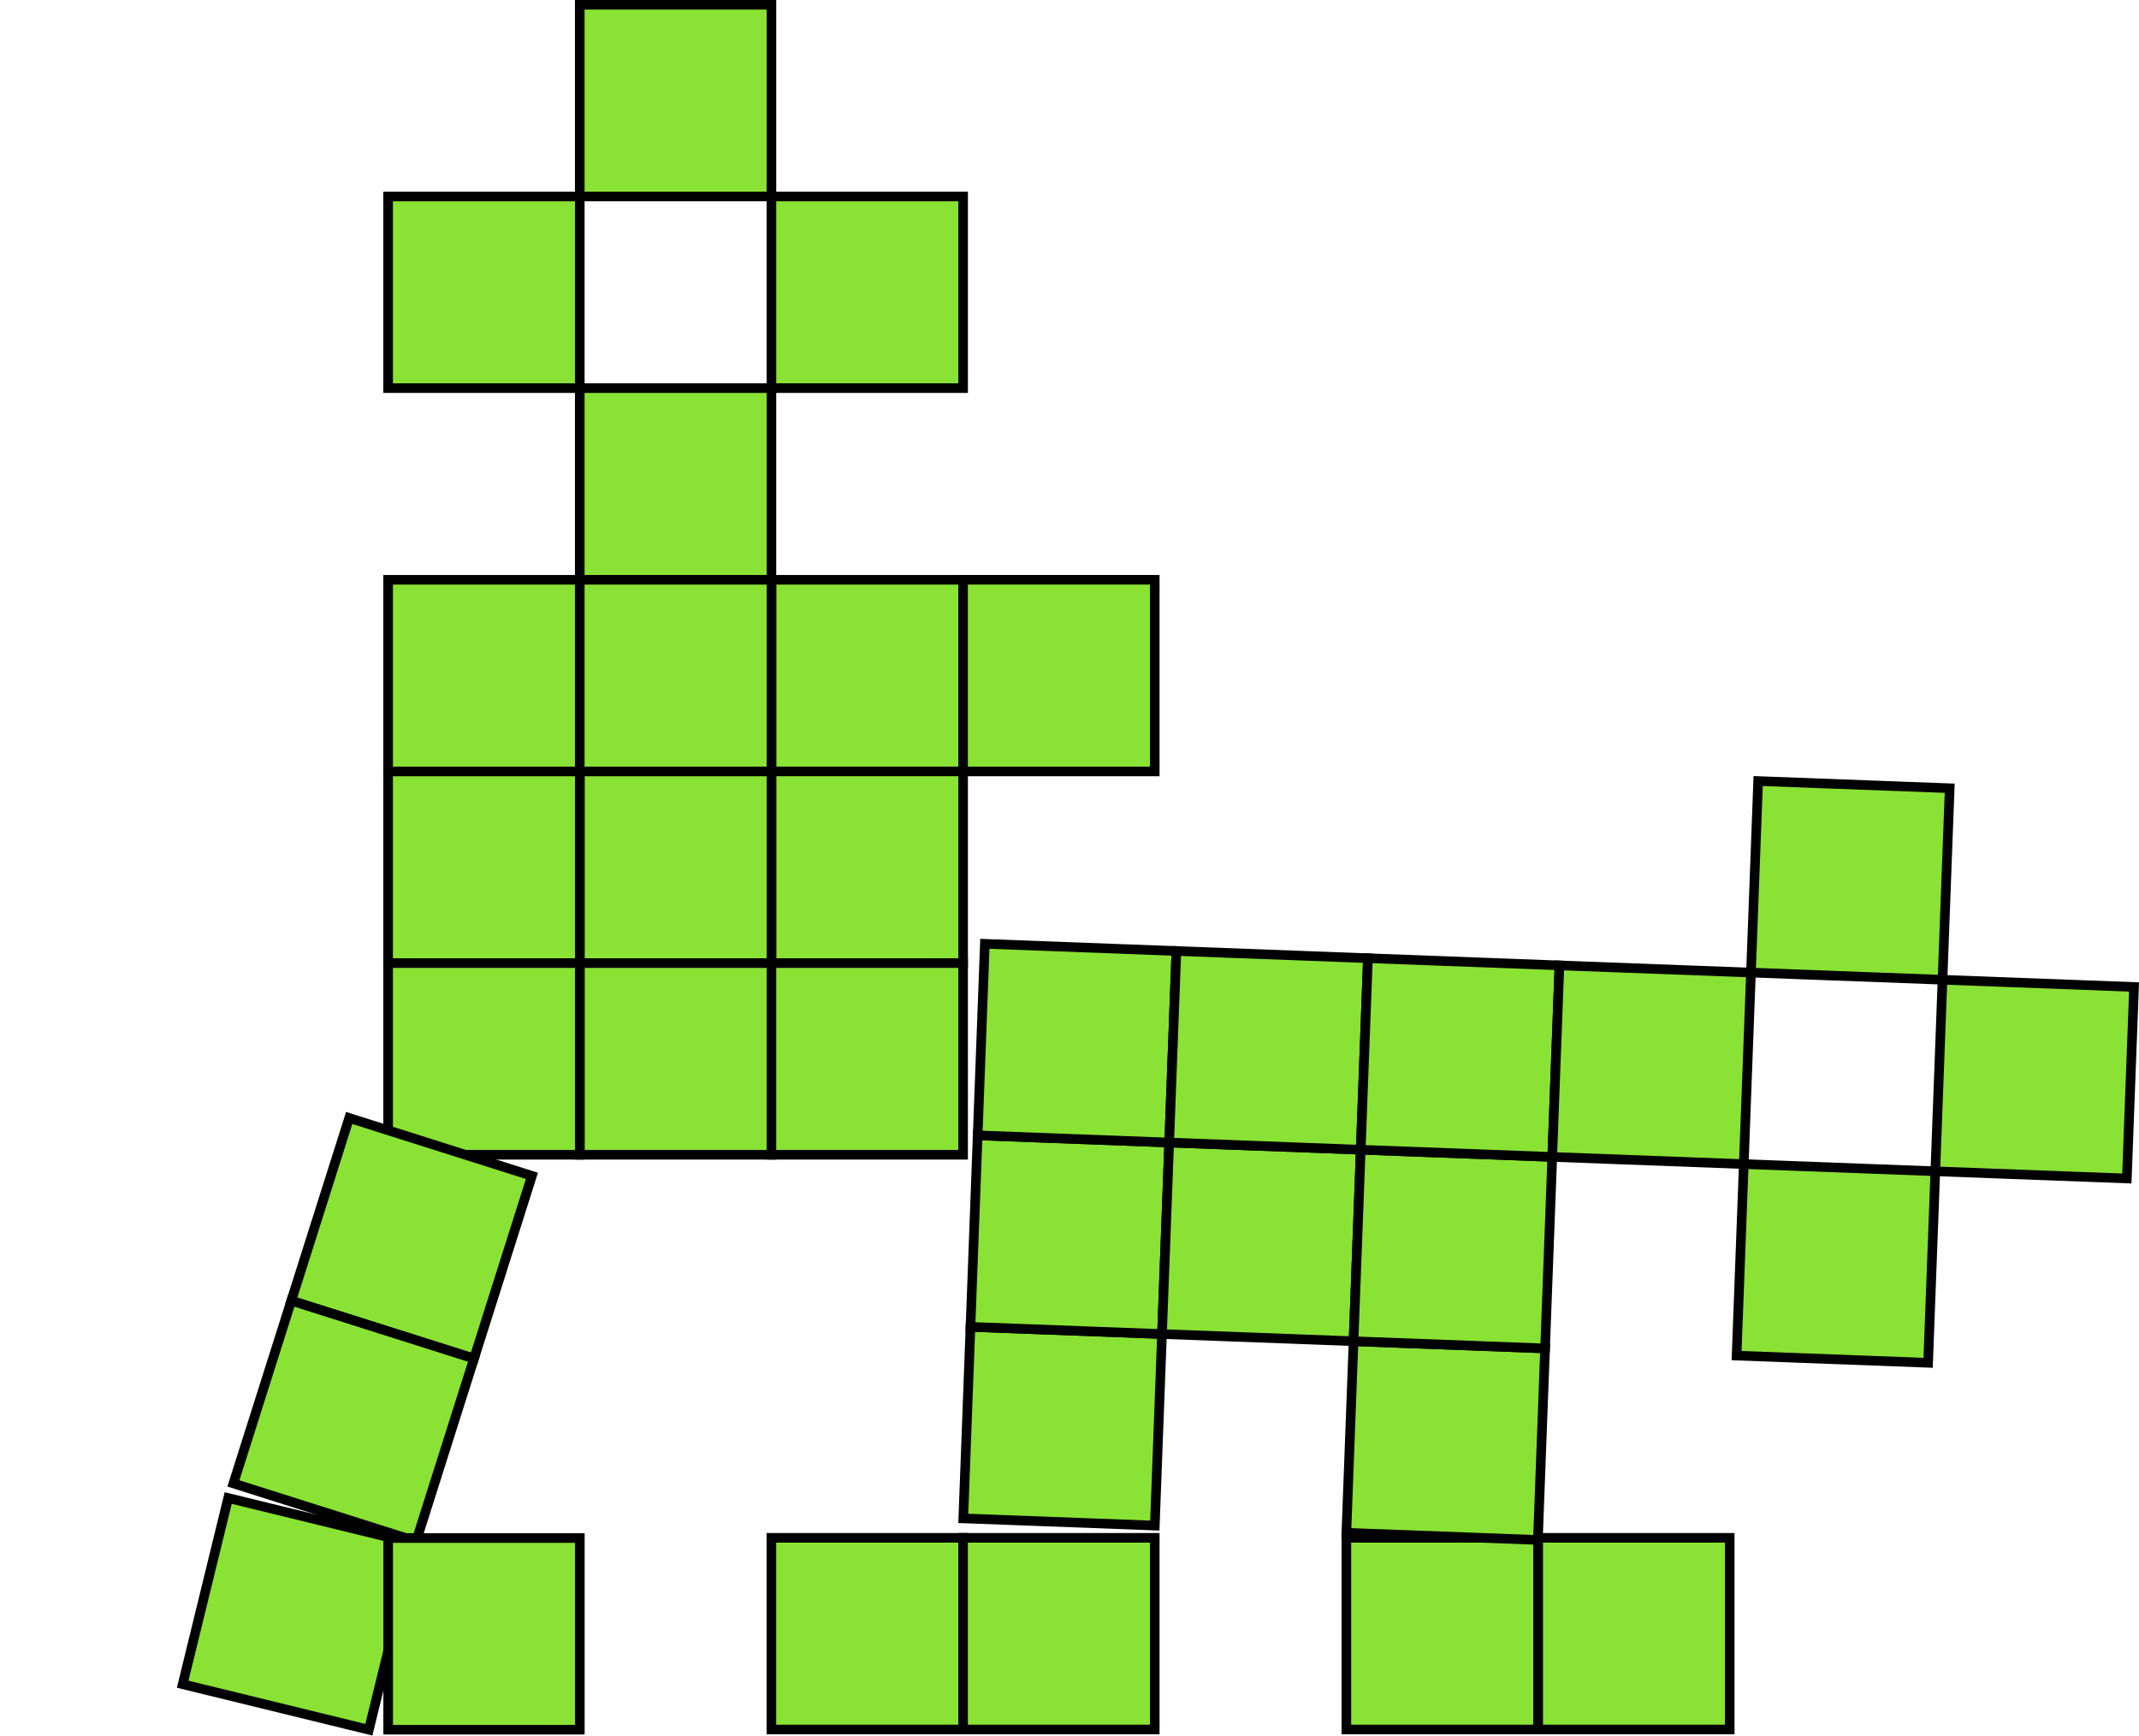
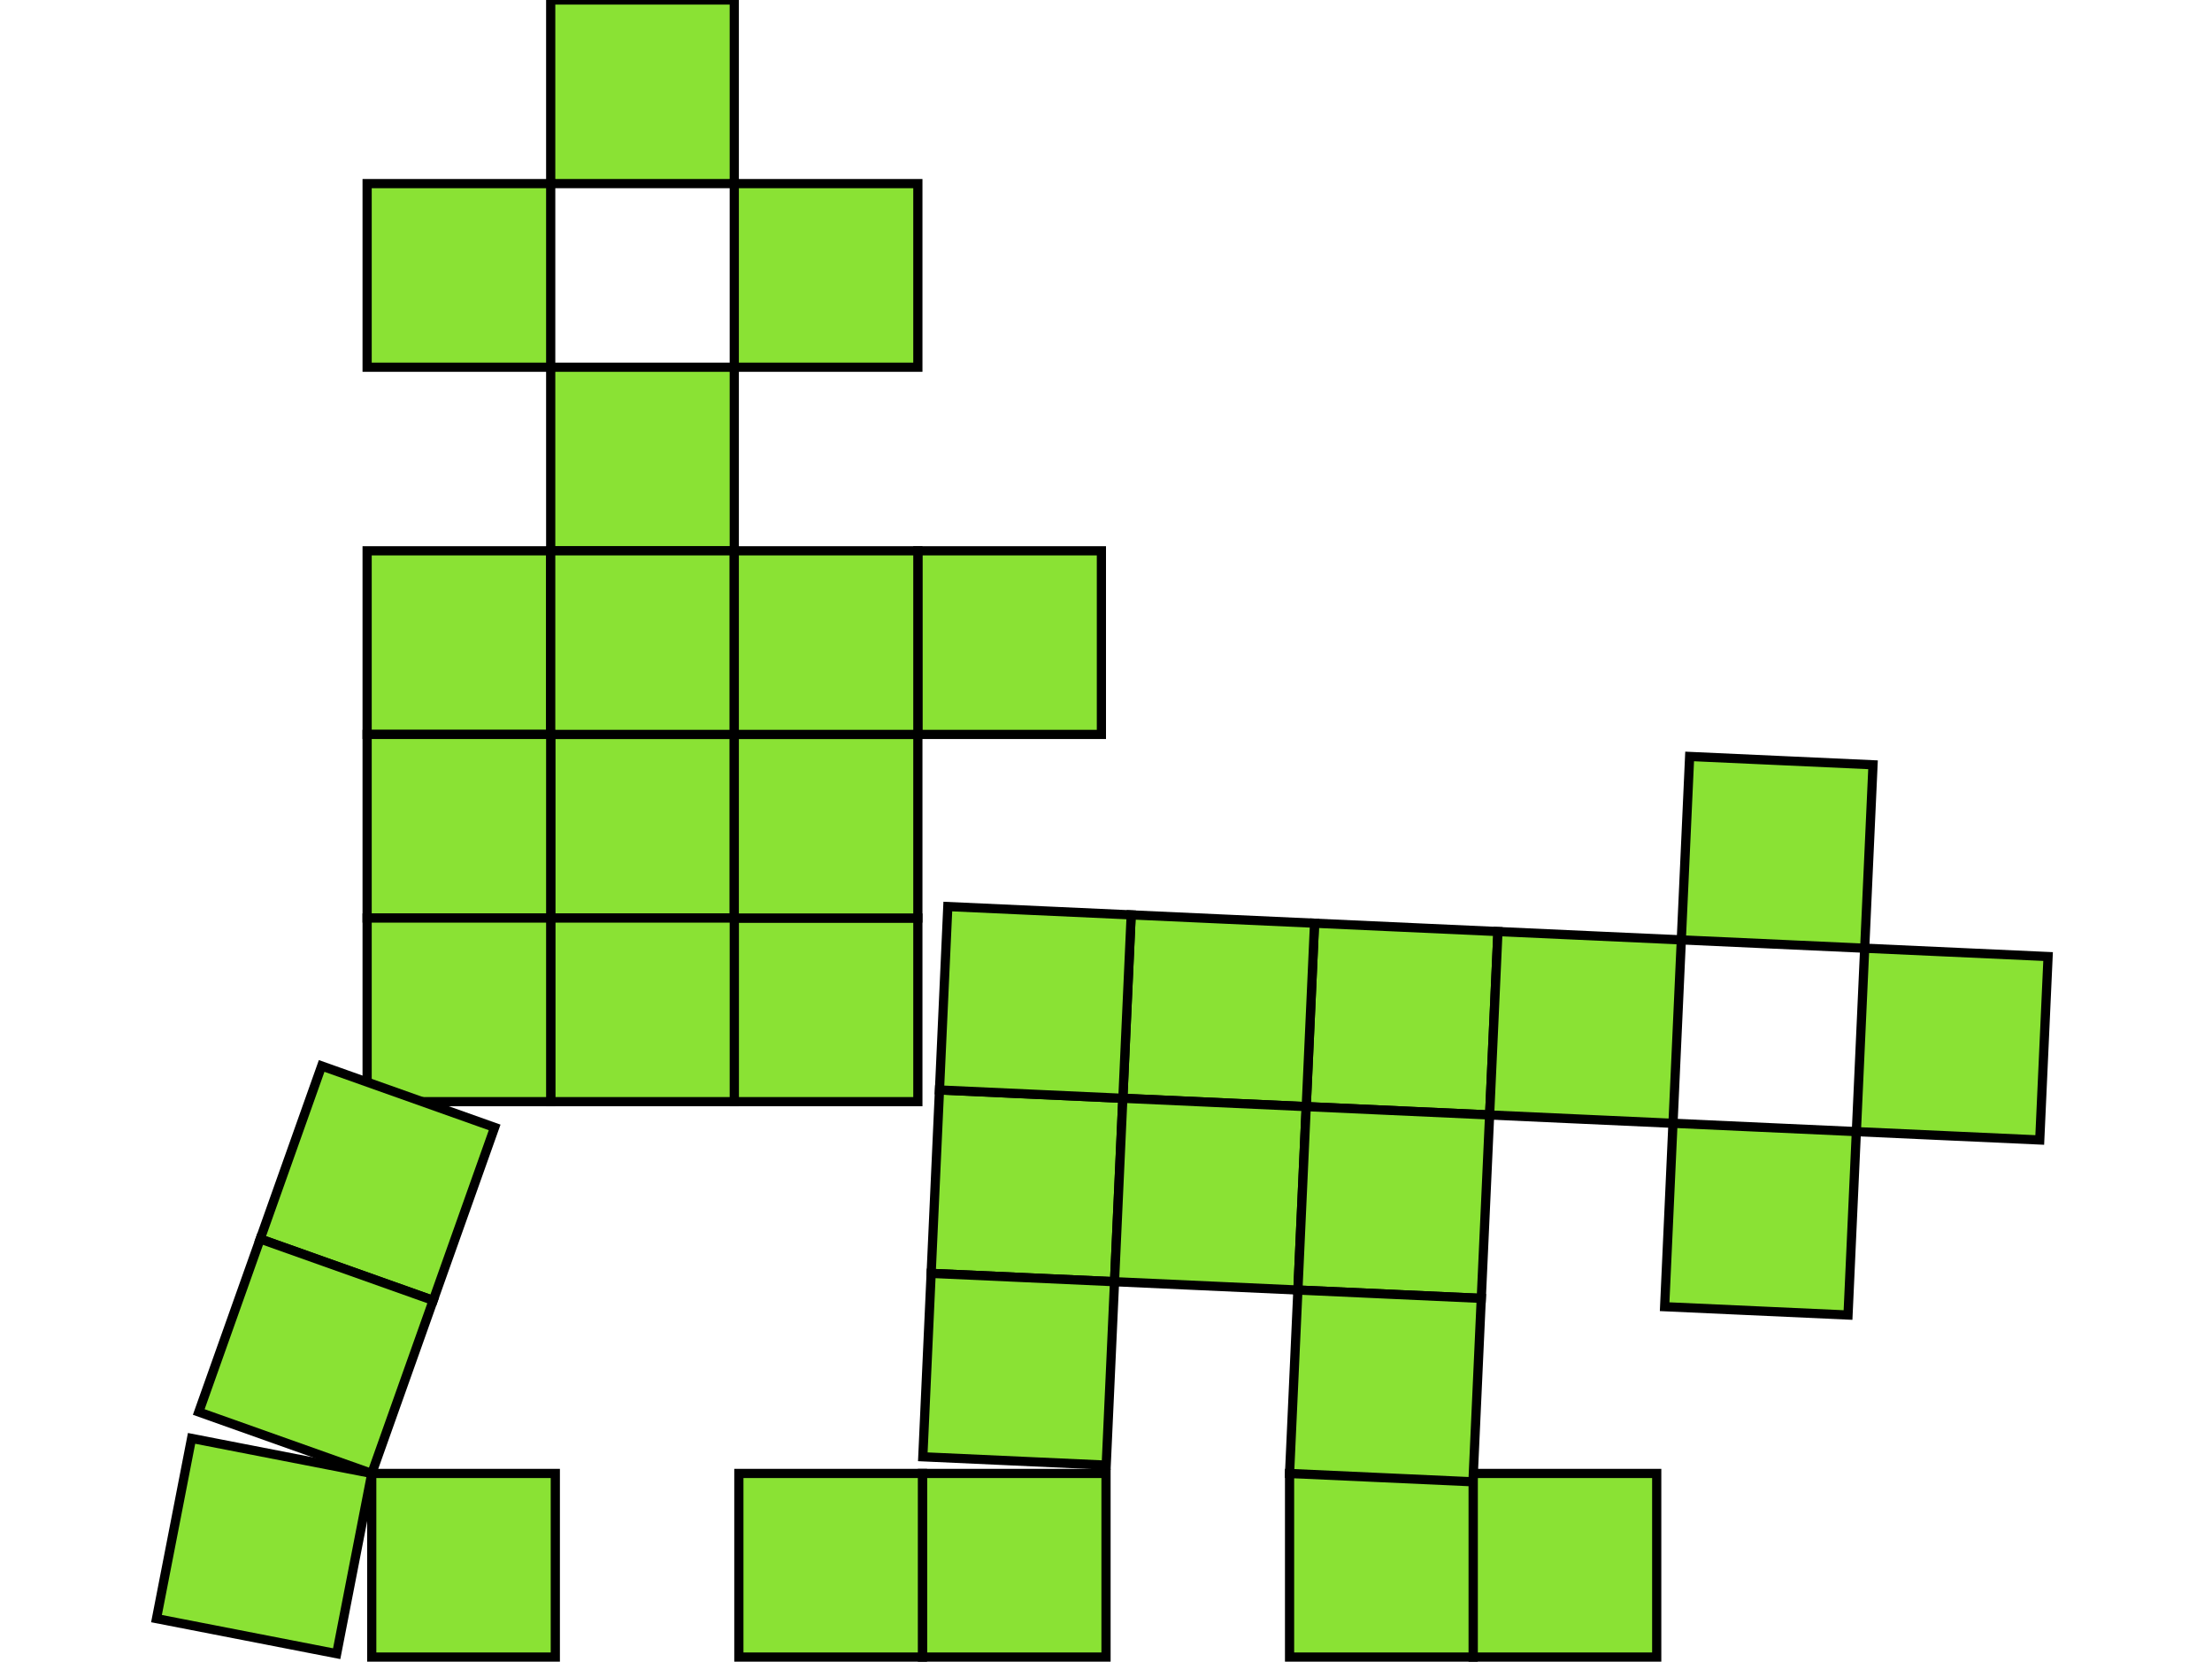
- <svg xmlns="http://www.w3.org/2000/svg" width="59.057mm" height="47.917mm" version="1.1" viewBox="0 0 59.057 47.917">
+ <svg xmlns="http://www.w3.org/2000/svg" width="63.765mm" height="47.89mm" version="1.1" viewBox="0 0 63.765 47.89">
  <g fill="#8ae234" stroke="#000" stroke-linecap="square" stroke-width=".265">
-     <rect x="16.007" y="10.716" width="5.292" height="5.292" ry="0" />
-     <rect x="21.299" y="16.008" width="5.292" height="5.292" ry="0" />
-     <rect x="10.716" y="5.424" width="5.292" height="5.292" ry="0" />
-     <rect x="10.716" y="16.008" width="5.292" height="5.292" ry="0" />
-     <rect x="16.007" y="16.008" width="5.292" height="5.292" ry="0" />
-     <rect transform="scale(-1)" x="-21.299" y="-5.424" width="5.292" height="5.292" ry="0" />
-     <rect transform="scale(-1)" x="-31.882" y="-21.299" width="5.292" height="5.292" ry="0" />
-     <rect transform="scale(-1)" x="-26.591" y="-26.59" width="5.292" height="5.292" ry="0" />
-     <rect x="16.007" y="21.299" width="5.292" height="5.292" ry="0" />
-     <rect x="10.716" y="21.299" width="5.292" height="5.292" ry="0" />
-     <rect x="16.007" y="26.591" width="5.292" height="5.292" ry="0" />
-     <rect x="10.716" y="26.591" width="5.292" height="5.292" ry="0" />
-     <rect transform="scale(-1)" x="-26.591" y="-31.883" width="5.292" height="5.292" ry="0" />
-     <g transform="rotate(17.579 11.245 45.078)">
-       <rect transform="scale(-1)" x="-10.716" y="-37.307" width="5.292" height="5.292" ry="0" />
-       <rect transform="scale(-1)" x="-10.716" y="-42.599" width="5.292" height="5.292" ry="0" />
+     <rect x="26.591" y="42.466" width="5.292" height="5.292" />
+     <rect x="42.466" y="42.466" width="5.292" height="5.292" />
+     <rect x="37.174" y="42.466" width="5.292" height="5.292" />
+     <g id="StandingTorso" transform="translate(10.451 -.13227)">
+       <rect x="5.424" y="21.299" width="5.292" height="5.292" />
+       <rect x="10.716" y="26.591" width="5.292" height="5.292" />
+       <rect x="10.716" y="21.299" width="5.292" height="5.292" />
+       <rect x="5.424" y="10.716" width="5.292" height="5.292" />
+       <rect x=".132" y="16.007" width="5.292" height="5.292" />
+       <rect x="5.424" y=".132" width="5.292" height="5.292" />
+       <rect x="10.716" y="5.424" width="5.292" height="5.292" />
+       <rect x=".132" y="5.424" width="5.292" height="5.292" />
+       <rect x="5.424" y="16.007" width="5.292" height="5.292" />
+       <rect x="16.007" y="16.007" width="5.292" height="5.292" />
+       <rect x="10.716" y="16.007" width="5.292" height="5.292" />
+       <rect x=".132" y="21.299" width="5.292" height="5.292" />
+       <rect x="5.424" y="26.591" width="5.292" height="5.292" />
+       <rect x=".132" y="26.591" width="5.292" height="5.292" />
    </g>
-     <rect transform="rotate(193.74)" x="-21.236" y="-43.972" width="5.292" height="5.292" ry="0" />
-     <rect transform="scale(-1)" x="-16.009" y="-47.757" width="5.292" height="5.292" ry="0" />
-     <rect transform="scale(-1)" x="-26.591" y="-10.716" width="5.292" height="5.292" ry="0" />
-     <g transform="translate(21.166 21.16)">
-       <rect transform="scale(-1)" x="-26.591" y="-26.591" width="5.292" height="5.292" ry="0" />
-       <rect transform="scale(-1)" x="-21.299" y="-26.591" width="5.292" height="5.292" ry="0" />
-       <rect transform="scale(-1)" x="-5.424" y="-26.591" width="5.292" height="5.292" ry="0" />
-       <rect transform="scale(-1)" x="-10.716" y="-26.591" width="5.292" height="5.292" ry="0" />
-       <rect transform="rotate(182.15)" x="-11.497" y="-20.544" width="5.292" height="5.292" ry="0" />
-       <rect transform="rotate(182.15)" x="-11.497" y="-15.252" width="5.292" height="5.292" ry="0" />
-       <rect transform="rotate(182.15)" x="-22.081" y="-20.544" width="5.292" height="5.292" ry="0" />
-       <rect transform="rotate(182.15)" x="-16.789" y="-15.252" width="5.292" height="5.292" ry="0" />
-       <rect transform="rotate(182.15)" x="-22.081" y="-15.252" width="5.292" height="5.292" ry="0" />
-       <rect transform="rotate(182.15)" x="-11.497" y="-9.961" width="5.292" height="5.292" ry="0" />
-       <rect transform="rotate(182.15)" x="-16.789" y="-9.961" width="5.292" height="5.292" ry="0" />
-       <rect transform="rotate(182.15)" x="-22.081" y="-9.961" width="5.292" height="5.292" ry="0" />
-       <rect transform="rotate(182.15)" x="-27.372" y="-9.961" width="5.292" height="5.292" ry="0" />
-       <rect transform="rotate(182.15)" x="-32.664" y="-15.252" width="5.292" height="5.292" ry="0" />
-       <rect transform="rotate(182.15)" x="-37.956" y="-9.961" width="5.292" height="5.292" ry="0" />
-       <rect transform="rotate(182.15)" x="-32.664" y="-4.669" width="5.292" height="5.292" ry="0" />
+     <rect x="21.299" y="42.466" width="5.292" height="5.292" />
+     <rect x="10.716" y="42.466" width="5.292" height="5.292" />
+     <rect id="StandingHeel" transform="rotate(11.016)" x="13.342" y="39.636" width="5.292" height="5.292" />
+     <g id="StandingLeg" transform="rotate(19.556 10.715 42.467)">
+       <rect x="5.424" y="31.882" width="5.292" height="5.292" />
+       <rect x="5.424" y="37.174" width="5.292" height="5.292" />
+     </g>
+     <g id="LayingTorso" transform="rotate(2.6013 37.165 42.466)">
+       <rect x="37.174" y="26.591" width="5.292" height="5.292" />
+       <rect x="31.882" y="26.591" width="5.292" height="5.292" />
+       <rect x="26.591" y="31.882" width="5.292" height="5.292" />
+       <rect x="26.591" y="37.174" width="5.292" height="5.292" />
+       <rect x="31.882" y="31.882" width="5.292" height="5.292" />
+       <rect x="37.174" y="31.882" width="5.292" height="5.292" />
+       <rect x="42.466" y="26.591" width="5.292" height="5.292" />
+       <rect x="47.757" y="31.882" width="5.292" height="5.292" />
+       <rect x="53.049" y="26.591" width="5.292" height="5.292" />
+       <rect x="47.757" y="21.299" width="5.292" height="5.292" />
+       <rect x="26.591" y="26.591" width="5.292" height="5.292" />
+       <rect x="37.174" y="37.174" width="5.292" height="5.292" />
    </g>
  </g>
</svg>
